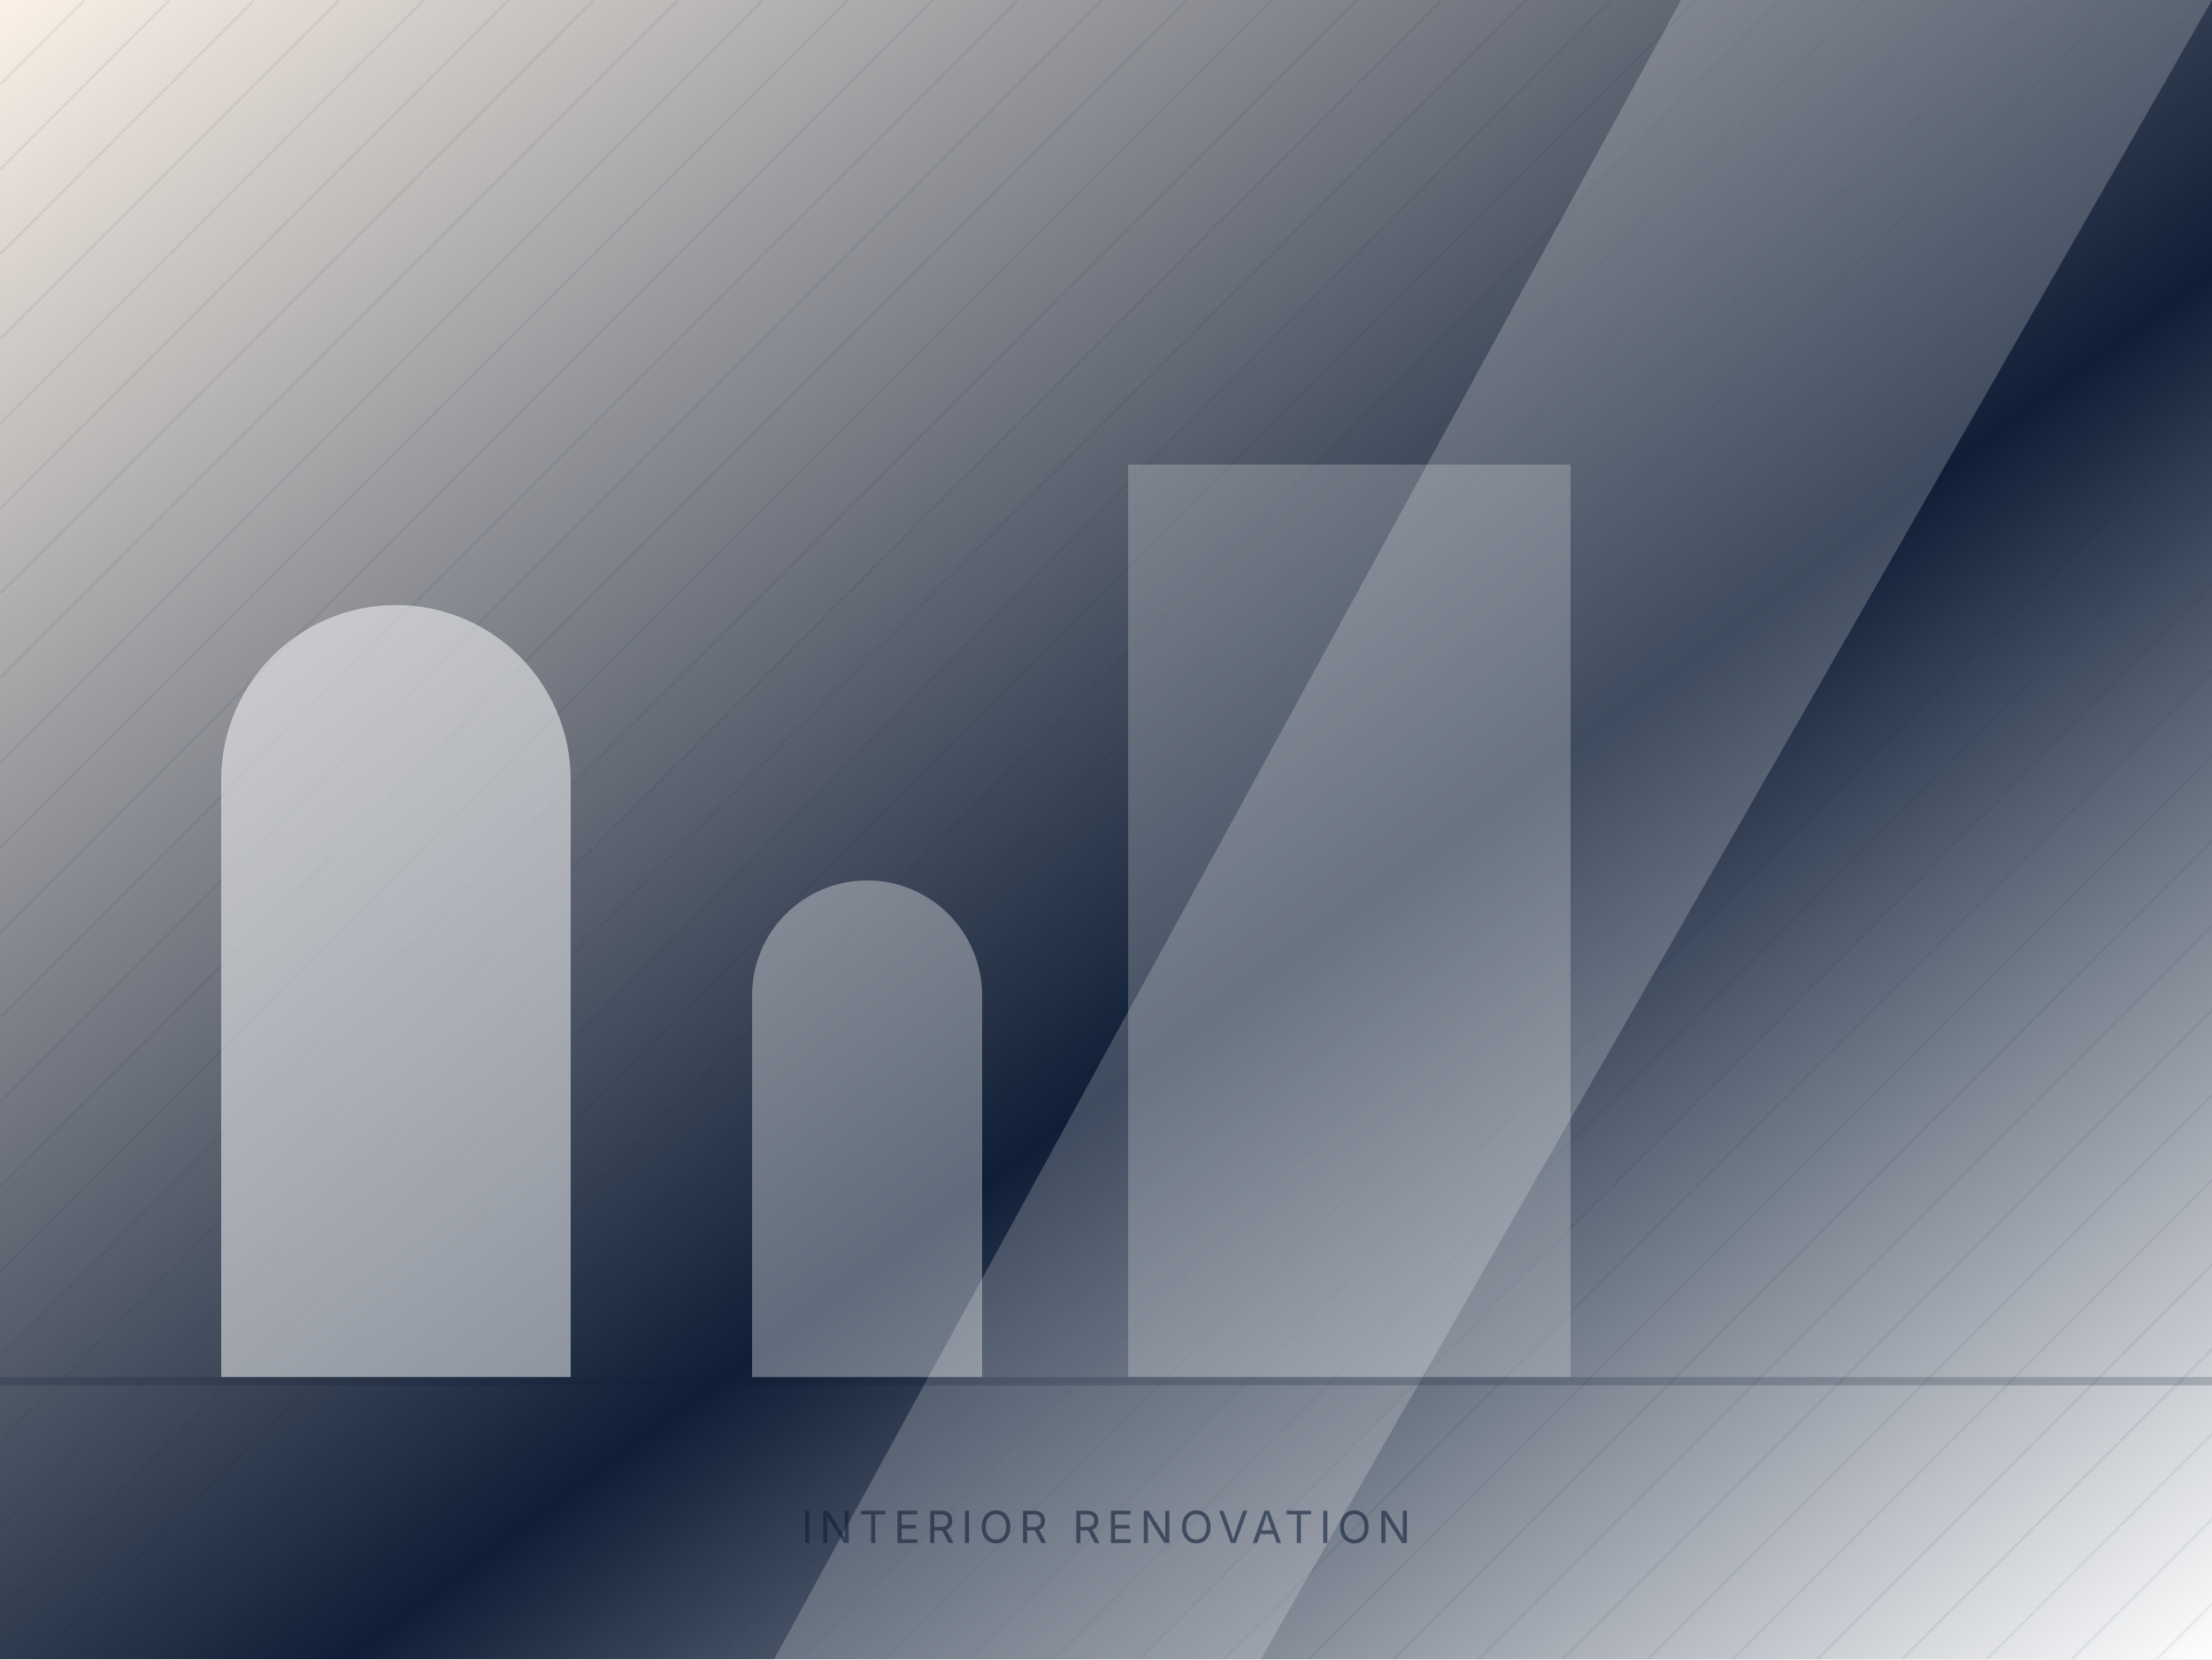
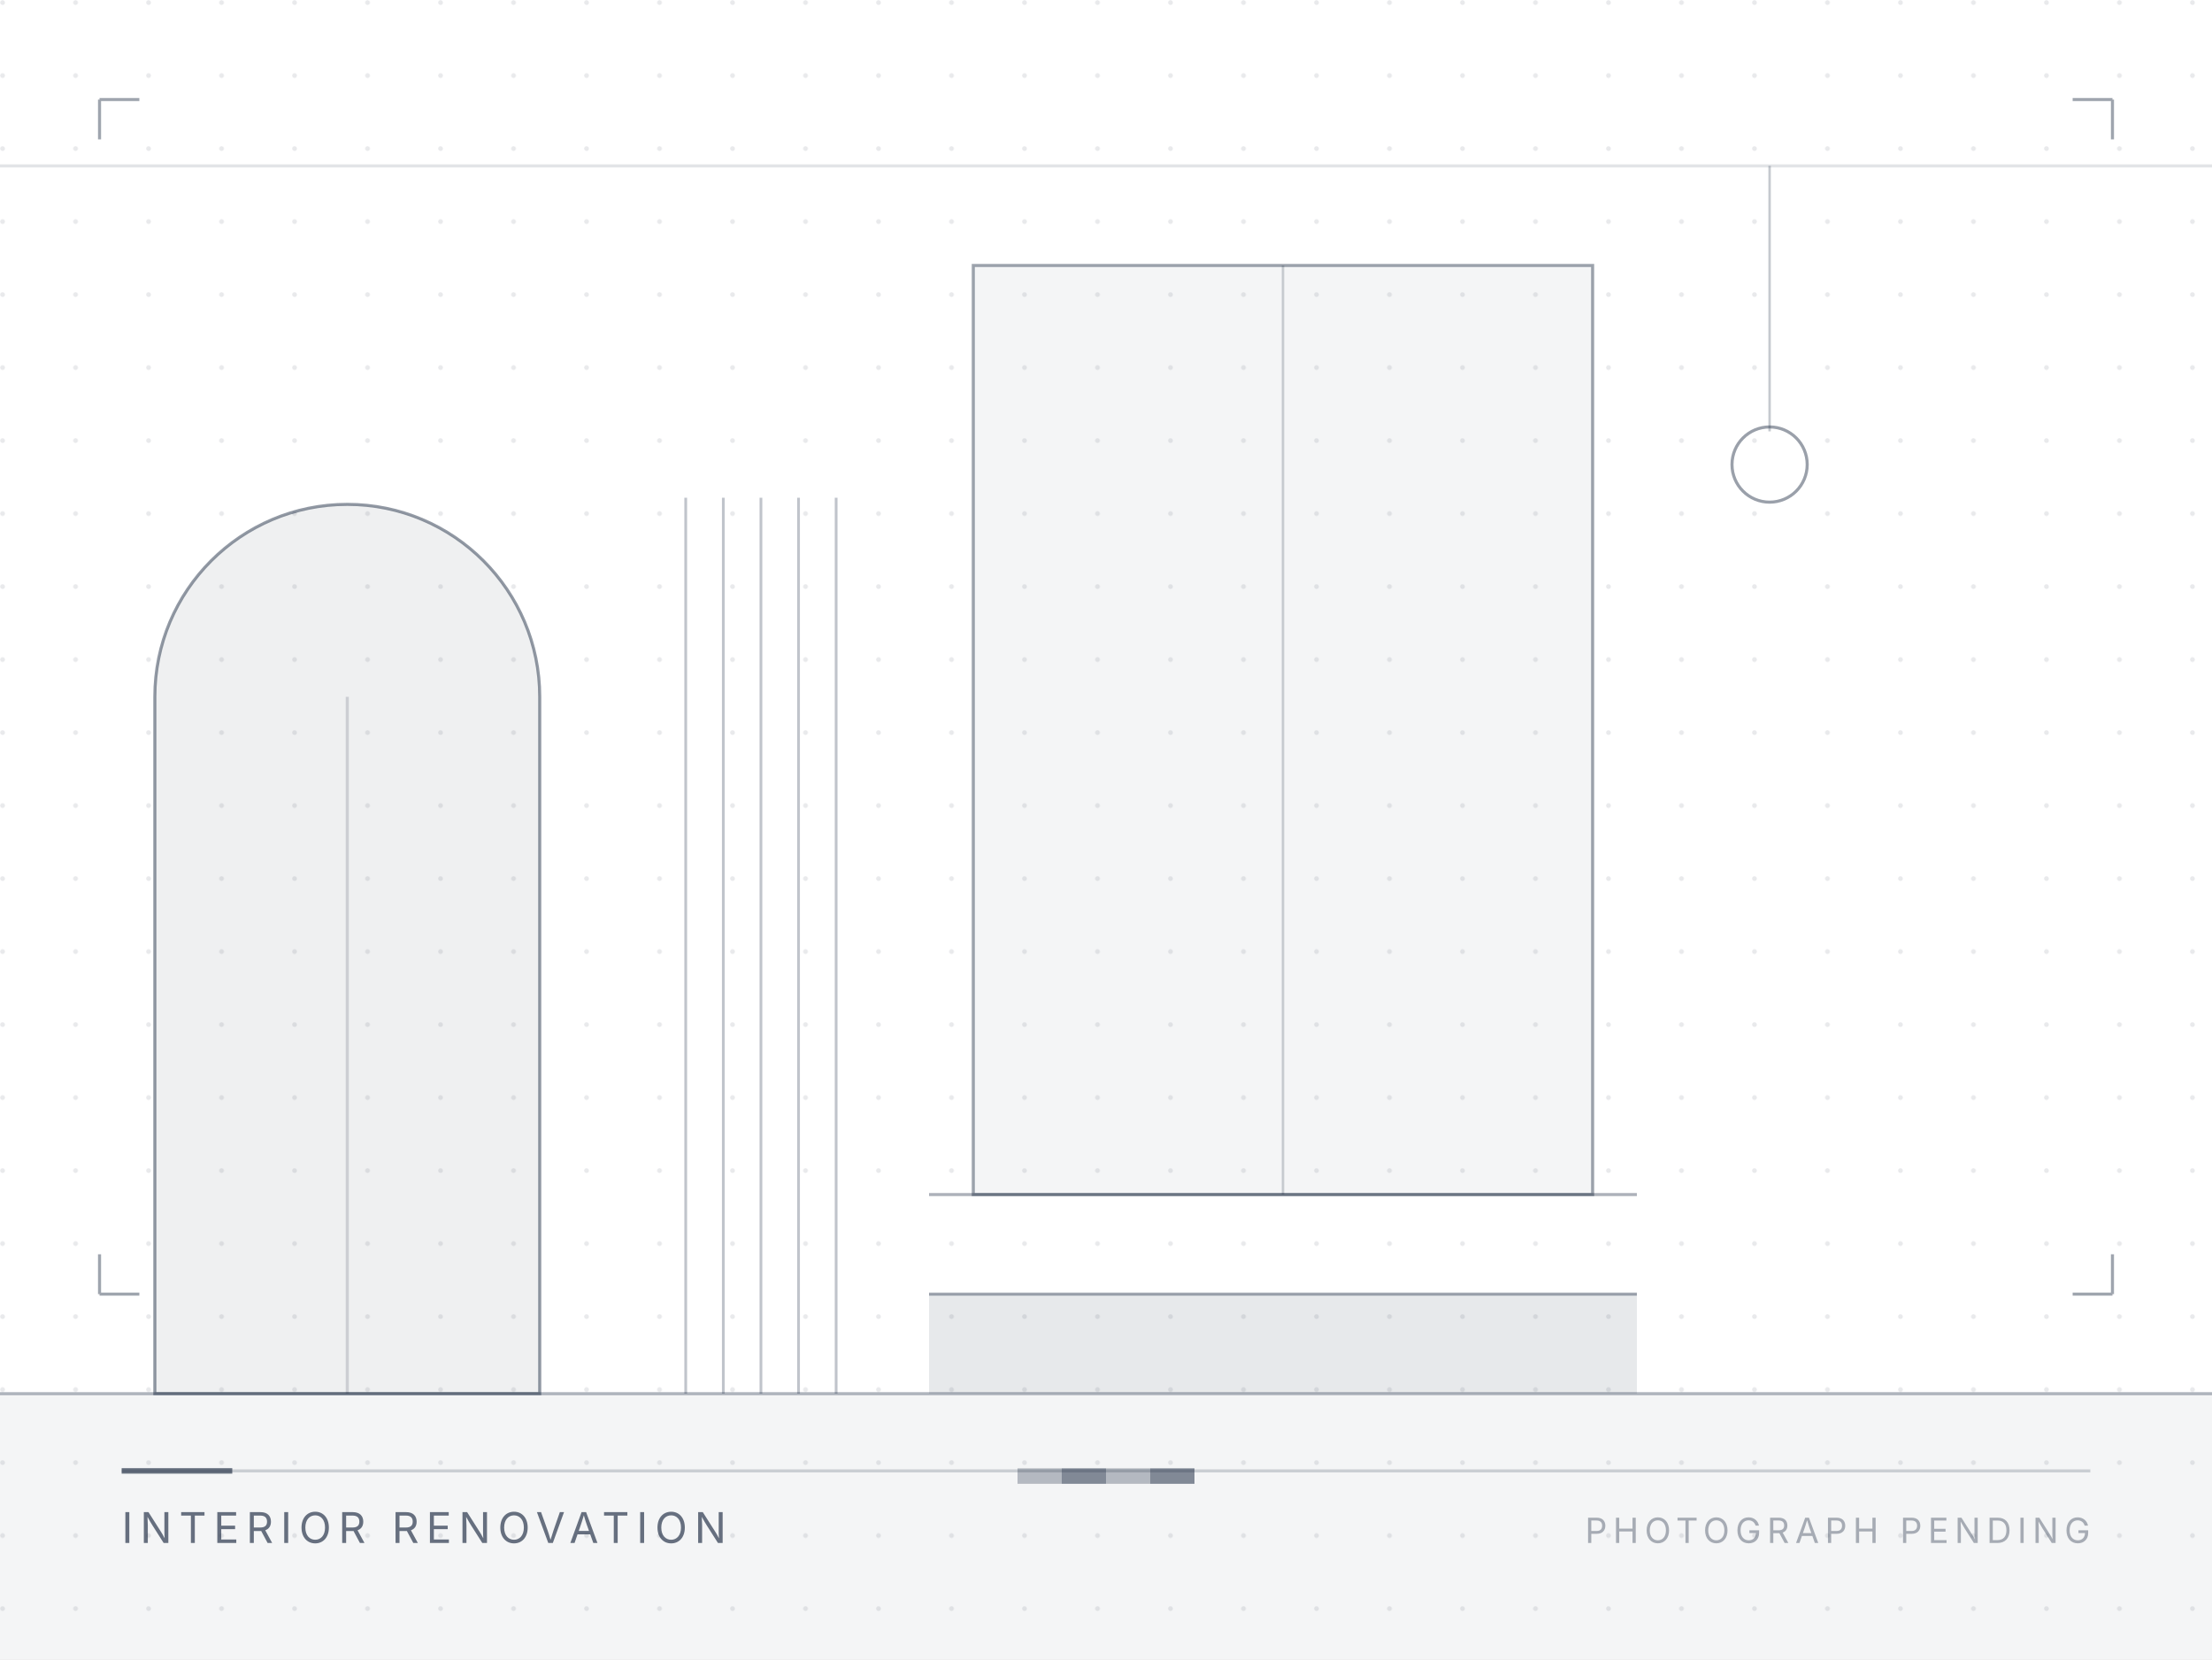
<svg xmlns="http://www.w3.org/2000/svg" viewBox="0 0 1200 900" width="1200" height="900">
  <defs>
-     <linearGradient id="g" x1="0" y1="0" x2="1" y2="1">
-       <stop offset="0%" stop-color="#fcf2e8" />
-       <stop offset="58%" stop-color="#0f1e36" />
-       <stop offset="100%" stop-color="#ffffff" />
-     </linearGradient>
-     <pattern id="d" width="46" height="46" patternUnits="userSpaceOnUse">
-       <path d="M0 46L46 0" stroke="#0f1e36" stroke-opacity="0.07" stroke-width="1.4" />
+     <pattern id="dots" width="39.6" height="39.6" patternUnits="userSpaceOnUse">
+       <circle cx="1.4" cy="1.4" r="1.3" fill="#0f1e36" fill-opacity="0.09" />
    </pattern>
  </defs>
-   <rect width="1200" height="900" fill="url(#g)" />
-   <rect width="1200" height="900" fill="url(#d)" />
-   <path d="M120 747V423a94.8 94.8 0 0 1 189.6 0V747Z" fill="#fff" fill-opacity="0.5" />
-   <path d="M408 747V540a62.4 62.4 0 0 1 124.8 0V747Z" fill="#fff" fill-opacity="0.34" />
-   <rect x="612" y="252" width="240" height="495" fill="#fff" fill-opacity="0.22" />
-   <path d="M912 0H1200L684 900H420Z" fill="#fff" fill-opacity="0.2" />
-   <rect y="747" width="1200" height="4.5" fill="#0f1e36" fill-opacity="0.22" />
-   <text x="600" y="837" text-anchor="middle" font-family="system-ui,-apple-system,Segoe UI,sans-serif" font-size="24" letter-spacing="3.36" fill="#0f1e36" fill-opacity="0.58">INTERIOR RENOVATION</text>
+   <rect width="1200" height="900" fill="#ffffff" />
+   <rect width="1200" height="900" fill="url(#dots)" />
+   <path d="M0 90h1200" stroke="#0f1e36" stroke-opacity="0.12" stroke-width="1.667" />
+   <rect y="756" width="1200" height="144" fill="#0f1e36" fill-opacity="0.045" />
+   <path d="M0 756h1200" stroke="#0f1e36" stroke-opacity="0.32" stroke-width="1.667" />
+   <path d="M84 756V378a104.4 104.4 0 0 1 208.8 0V756Z" fill="#0f1e36" fill-opacity="0.07" stroke="#0f1e36" stroke-opacity="0.45" stroke-width="1.667" />
+   <path d="M188.4 378V756" stroke="#0f1e36" stroke-opacity="0.16" stroke-width="1.667" />
+   <path d="M372 270V756" stroke="#0f1e36" stroke-opacity="0.26" stroke-width="1.5" />
+   <path d="M392.4 270V756" stroke="#0f1e36" stroke-opacity="0.26" stroke-width="1.5" />
+   <path d="M412.8 270V756" stroke="#0f1e36" stroke-opacity="0.26" stroke-width="1.5" />
+   <path d="M433.2 270V756" stroke="#0f1e36" stroke-opacity="0.26" stroke-width="1.5" />
+   <path d="M453.6 270V756" stroke="#0f1e36" stroke-opacity="0.26" stroke-width="1.5" />
+   <rect x="528" y="144" width="336" height="504" fill="#0f1e36" fill-opacity="0.045" stroke="#0f1e36" stroke-opacity="0.4" stroke-width="1.667" />
+   <path d="M696 144v504" stroke="#0f1e36" stroke-opacity="0.2" stroke-width="1.333" />
+   <path d="M504 648h384" stroke="#0f1e36" stroke-opacity="0.34" stroke-width="1.667" />
+   <path d="M504 756h384v-54h-384Z" fill="#0f1e36" fill-opacity="0.1" />
+   <path d="M504 702h384" stroke="#0f1e36" stroke-opacity="0.38" stroke-width="1.667" />
+   <path d="M960 90v144" stroke="#0f1e36" stroke-opacity="0.24" stroke-width="1.333" />
+   <circle cx="960" cy="252" r="20.4" fill="none" stroke="#0f1e36" stroke-opacity="0.42" stroke-width="1.667" />
+   <path d="M54 54v21.6M54 54h21.6" fill="none" stroke="#0f1e36" stroke-opacity="0.4" stroke-width="1.667" />
+   <path d="M1146 54v21.6M1146 54h-21.6" fill="none" stroke="#0f1e36" stroke-opacity="0.4" stroke-width="1.667" />
+   <path d="M54 702v-21.6M54 702h21.6" fill="none" stroke="#0f1e36" stroke-opacity="0.4" stroke-width="1.667" />
+   <path d="M1146 702v-21.6M1146 702h-21.6" fill="none" stroke="#0f1e36" stroke-opacity="0.4" stroke-width="1.667" />
+   <rect x="552" y="796.5" width="24" height="8.4" fill="#0f1e36" fill-opacity="0.28" />
+   <rect x="576" y="796.5" width="24" height="8.4" fill="#0f1e36" fill-opacity="0.5" />
+   <rect x="600" y="796.5" width="24" height="8.4" fill="#0f1e36" fill-opacity="0.28" />
+   <rect x="624" y="796.5" width="24" height="8.4" fill="#0f1e36" fill-opacity="0.5" />
+   <path d="M66 797.9h1068" stroke="#0f1e36" stroke-opacity="0.18" stroke-width="1.667" />
+   <path d="M66 797.9h60" stroke="#0f1e36" stroke-opacity="0.6" stroke-width="3" />
+   <text x="66" y="837" font-family="system-ui,-apple-system,Segoe UI,sans-serif" font-size="23" letter-spacing="3.84" fill="#0f1e36" fill-opacity="0.62">INTERIOR RENOVATION</text>
+   <text x="1134" y="837" text-anchor="end" font-family="system-ui,-apple-system,sans-serif" font-size="18.86" letter-spacing="3.12" fill="#0f1e36" fill-opacity="0.34">PHOTOGRAPH PENDING</text>
</svg>
